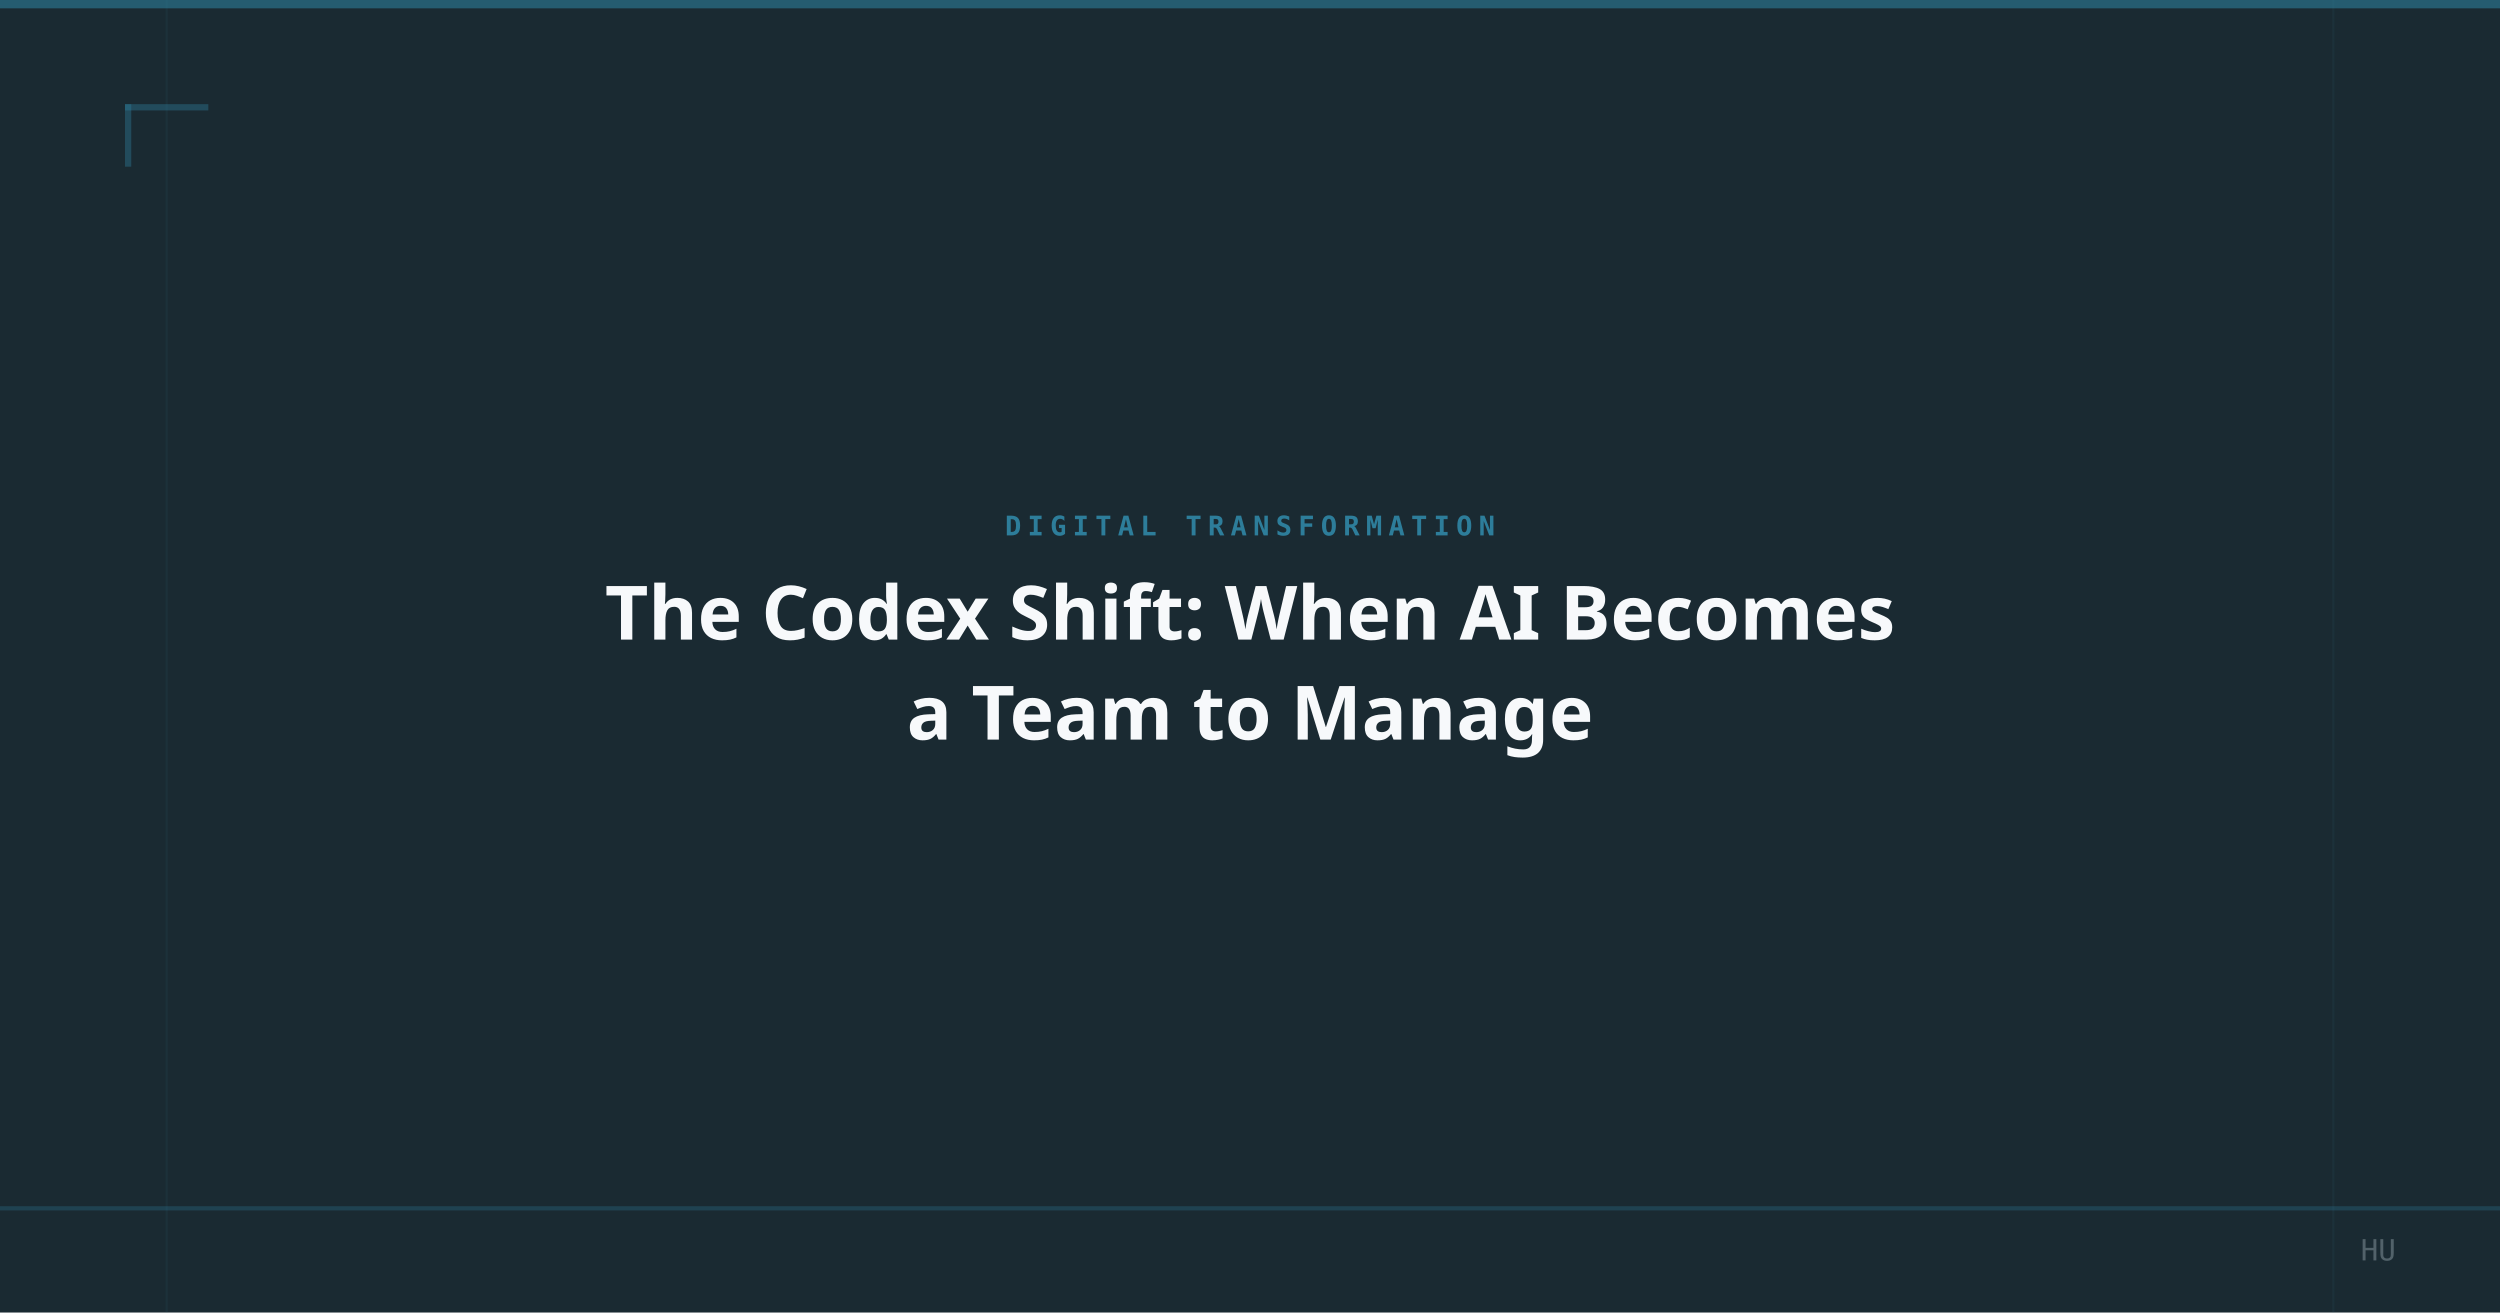
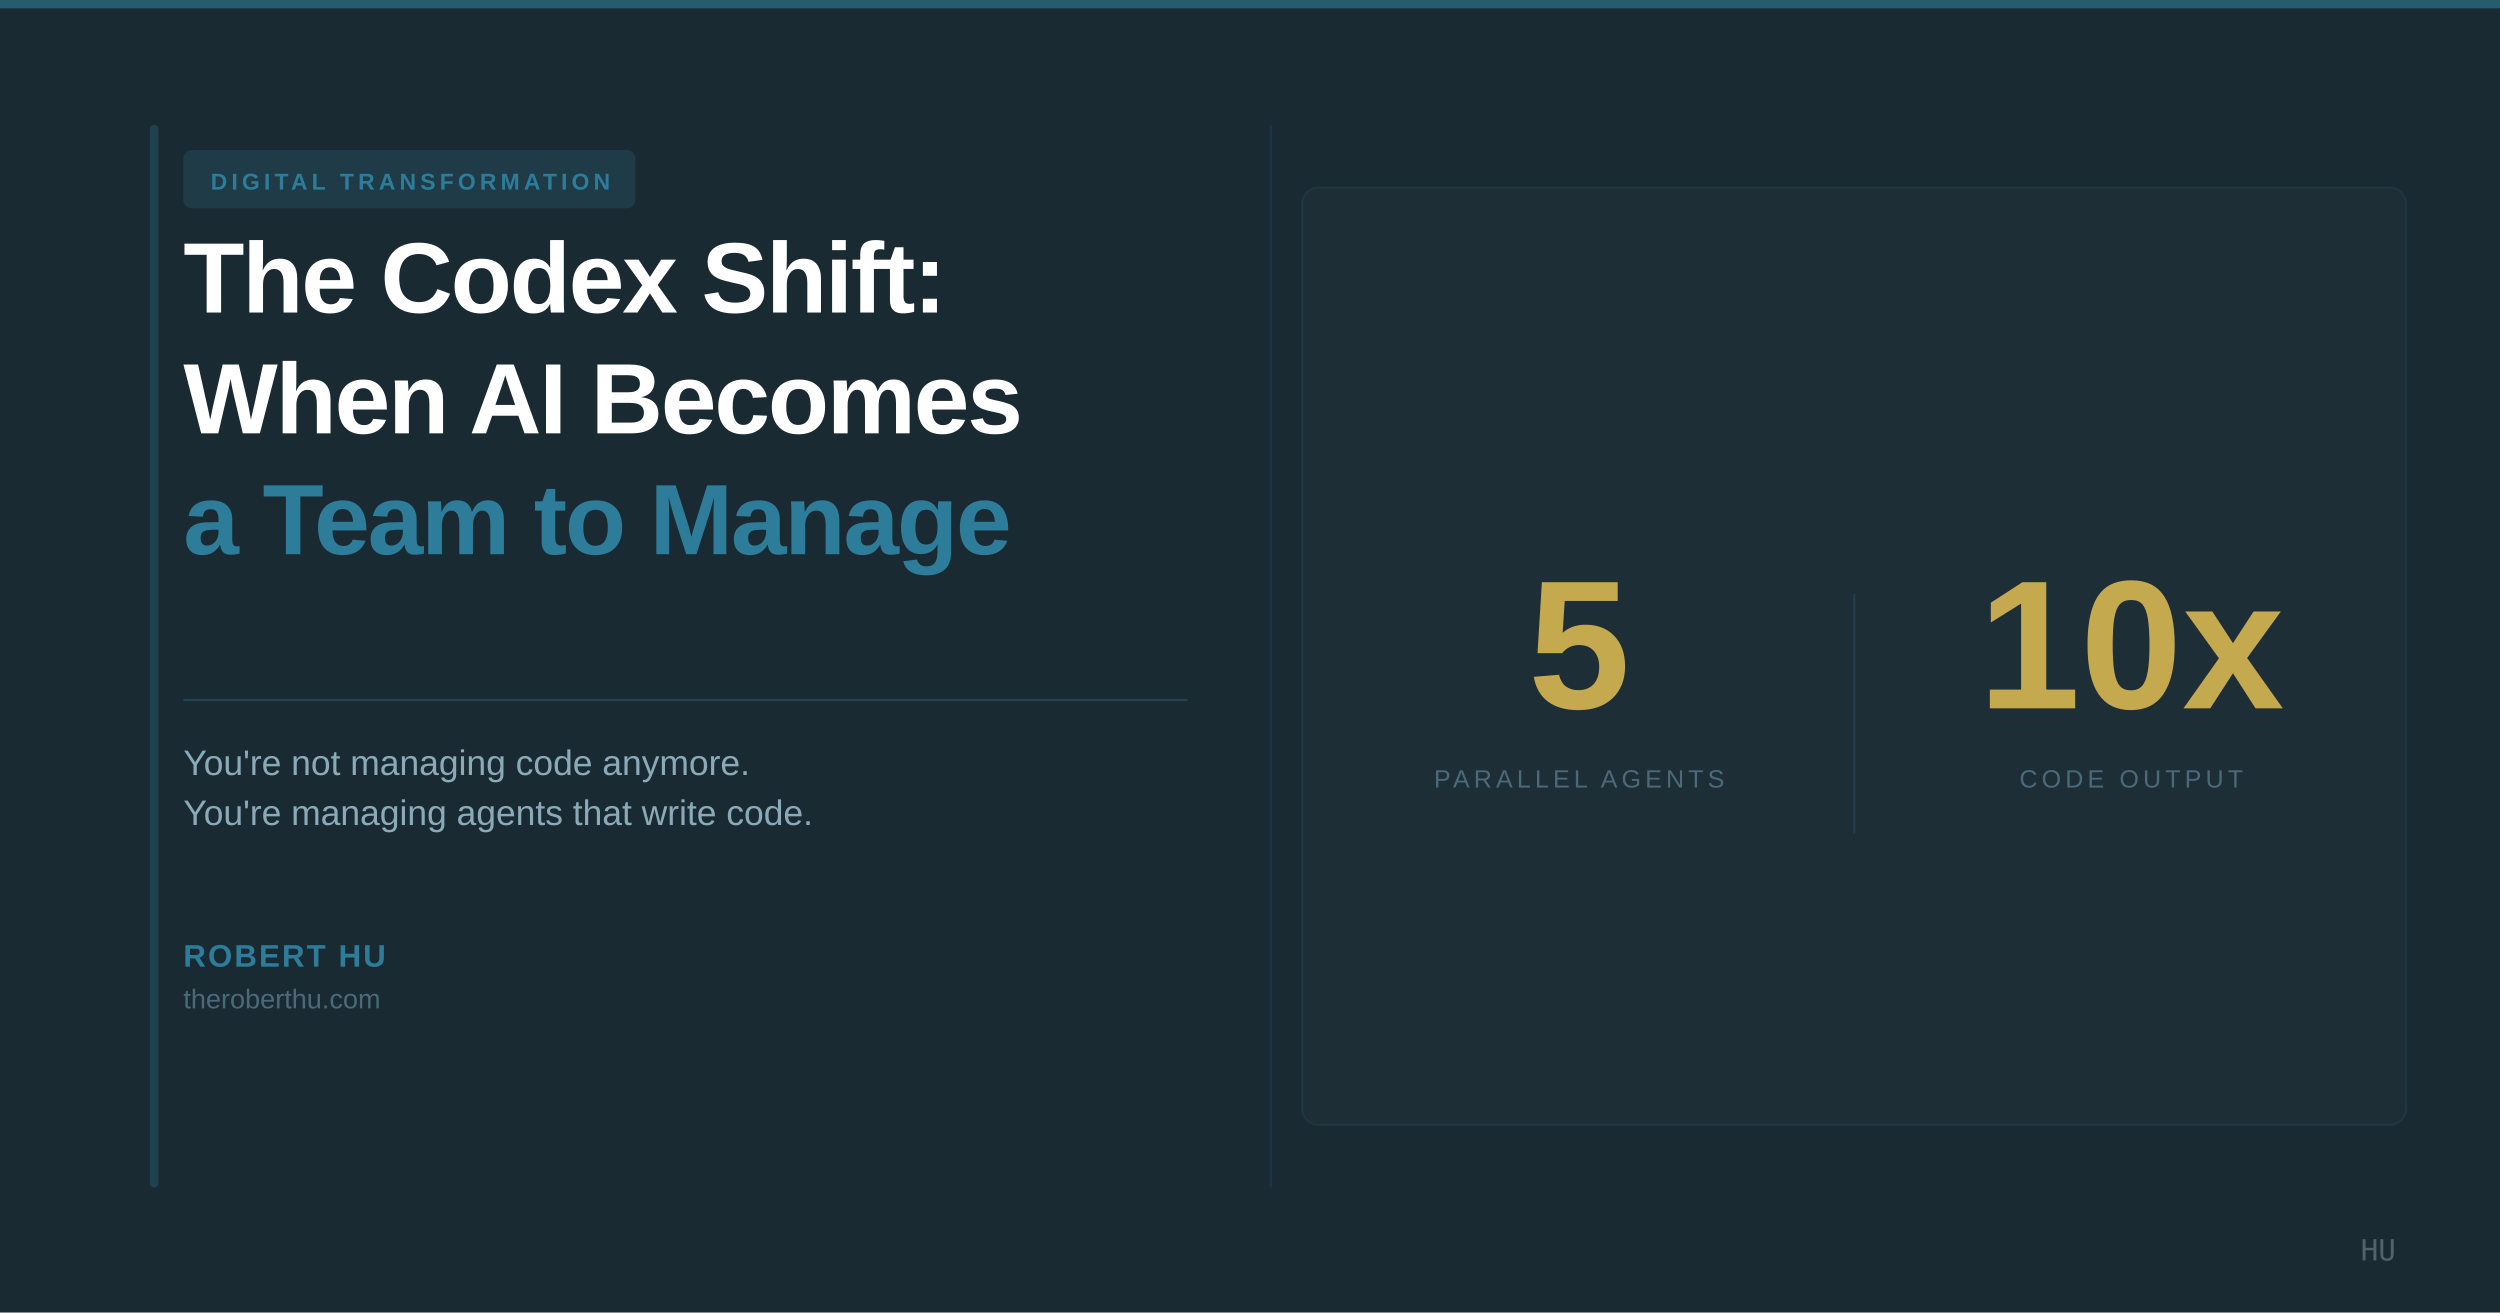
<svg xmlns="http://www.w3.org/2000/svg" width="1200" height="630" viewBox="0 0 1200 630">
  <rect width="1200" height="630" fill="#1a2a32" />
-   <line x1="0" y1="580" x2="1200" y2="580" stroke="#2d7d9a" stroke-width="2" opacity="0.3" />
-   <line x1="80" y1="0" x2="80" y2="630" stroke="#2d7d9a" stroke-width="1" opacity="0.08" />
-   <line x1="1120" y1="0" x2="1120" y2="630" stroke="#2d7d9a" stroke-width="1" opacity="0.08" />
  <rect x="0" y="0" width="1200" height="4" fill="#2d7d9a" opacity="0.6" />
-   <rect x="60" y="50" width="40" height="3" fill="#2d7d9a" opacity="0.4" />
-   <rect x="60" y="50" width="3" height="30" fill="#2d7d9a" opacity="0.4" />
-   <text x="600" y="257" text-anchor="middle" font-family="'JetBrains Mono', monospace" font-size="13" font-weight="600" fill="#2d7d9a" letter-spacing="3" text-transform="uppercase">DIGITAL TRANSFORMATION</text>
-   <text x="600" y="307" text-anchor="middle" font-family="'DM Sans', system-ui, sans-serif" font-size="36" font-weight="700" fill="#f7f9fb">The Codex Shift: When AI Becomes</text>
-   <text x="600" y="355" text-anchor="middle" font-family="'DM Sans', system-ui, sans-serif" font-size="36" font-weight="700" fill="#f7f9fb">a Team to Manage</text>
+   <line x1="610" y1="60" x2="610" y2="570" stroke="#2d7d9a" stroke-opacity="0.15" stroke-width="1" />
+   <rect x="72" y="60" width="4" height="510" rx="2" fill="#2d7d9a" opacity="0.3" />
+   <rect x="88" y="72" width="217" height="28" rx="4" fill="#2d7d9a" opacity="0.2" />
+   <text x="197" y="91" font-family="'Helvetica Neue', Arial, sans-serif" font-size="11" font-weight="600" fill="#2d7d9a" text-anchor="middle" letter-spacing="2">DIGITAL TRANSFORMATION</text>
+   <text x="88" y="150" font-family="'Helvetica Neue', Arial, sans-serif" font-size="48" font-weight="700" fill="#ffffff" letter-spacing="-1">The Codex Shift:</text>
+   <text x="88" y="208" font-family="'Helvetica Neue', Arial, sans-serif" font-size="48" font-weight="700" fill="#ffffff" letter-spacing="-1">When AI Becomes</text>
+   <text x="88" y="266" font-family="'Helvetica Neue', Arial, sans-serif" font-size="48" font-weight="700" fill="#2d7d9a" letter-spacing="-1">a Team to Manage</text>
+   <line x1="88" y1="336" x2="570" y2="336" stroke="#2d7d9a" stroke-opacity="0.35" stroke-width="1" />
+   <text x="88" y="372" font-family="'Helvetica Neue', Arial, sans-serif" font-size="17" fill="#8baab8">You're not managing code anymore.</text>
+   <text x="88" y="396" font-family="'Helvetica Neue', Arial, sans-serif" font-size="17" fill="#8baab8">You're managing agents that write code.</text>
+   <text x="88" y="464" font-family="'Helvetica Neue', Arial, sans-serif" font-size="15" fill="#2d7d9a" font-weight="600" letter-spacing="1">ROBERT HU</text>
+   <text x="88" y="484" font-family="'Helvetica Neue', Arial, sans-serif" font-size="13" fill="#4a6a7a">theroberthu.com</text>
+   <rect x="625" y="90" width="530" height="450" rx="8" fill="#ffffff" fill-opacity="0.02" stroke="#2d7d9a" stroke-opacity="0.12" stroke-width="1" />
+   <text x="758" y="340" font-family="'Helvetica Neue', Arial, sans-serif" font-size="88" font-weight="700" fill="#c5a94e" text-anchor="middle">5</text>
+   <text x="758" y="378" font-family="'Helvetica Neue', Arial, sans-serif" font-size="12" fill="#4a6a7a" text-anchor="middle" letter-spacing="2">PARALLEL AGENTS</text>
+   <line x1="890" y1="285" x2="890" y2="400" stroke="#2d7d9a" stroke-opacity="0.2" stroke-width="1" />
+   <text x="1023" y="340" font-family="'Helvetica Neue', Arial, sans-serif" font-size="88" font-weight="700" fill="#c5a94e" text-anchor="middle">10x</text>
+   <text x="1023" y="378" font-family="'Helvetica Neue', Arial, sans-serif" font-size="12" fill="#4a6a7a" text-anchor="middle" letter-spacing="2">CODE OUTPUT</text>
  <text x="1150" y="605" text-anchor="end" font-family="'JetBrains Mono', monospace" font-size="14" font-weight="500" fill="#8a9aa2" opacity="0.5">HU</text>
</svg>
